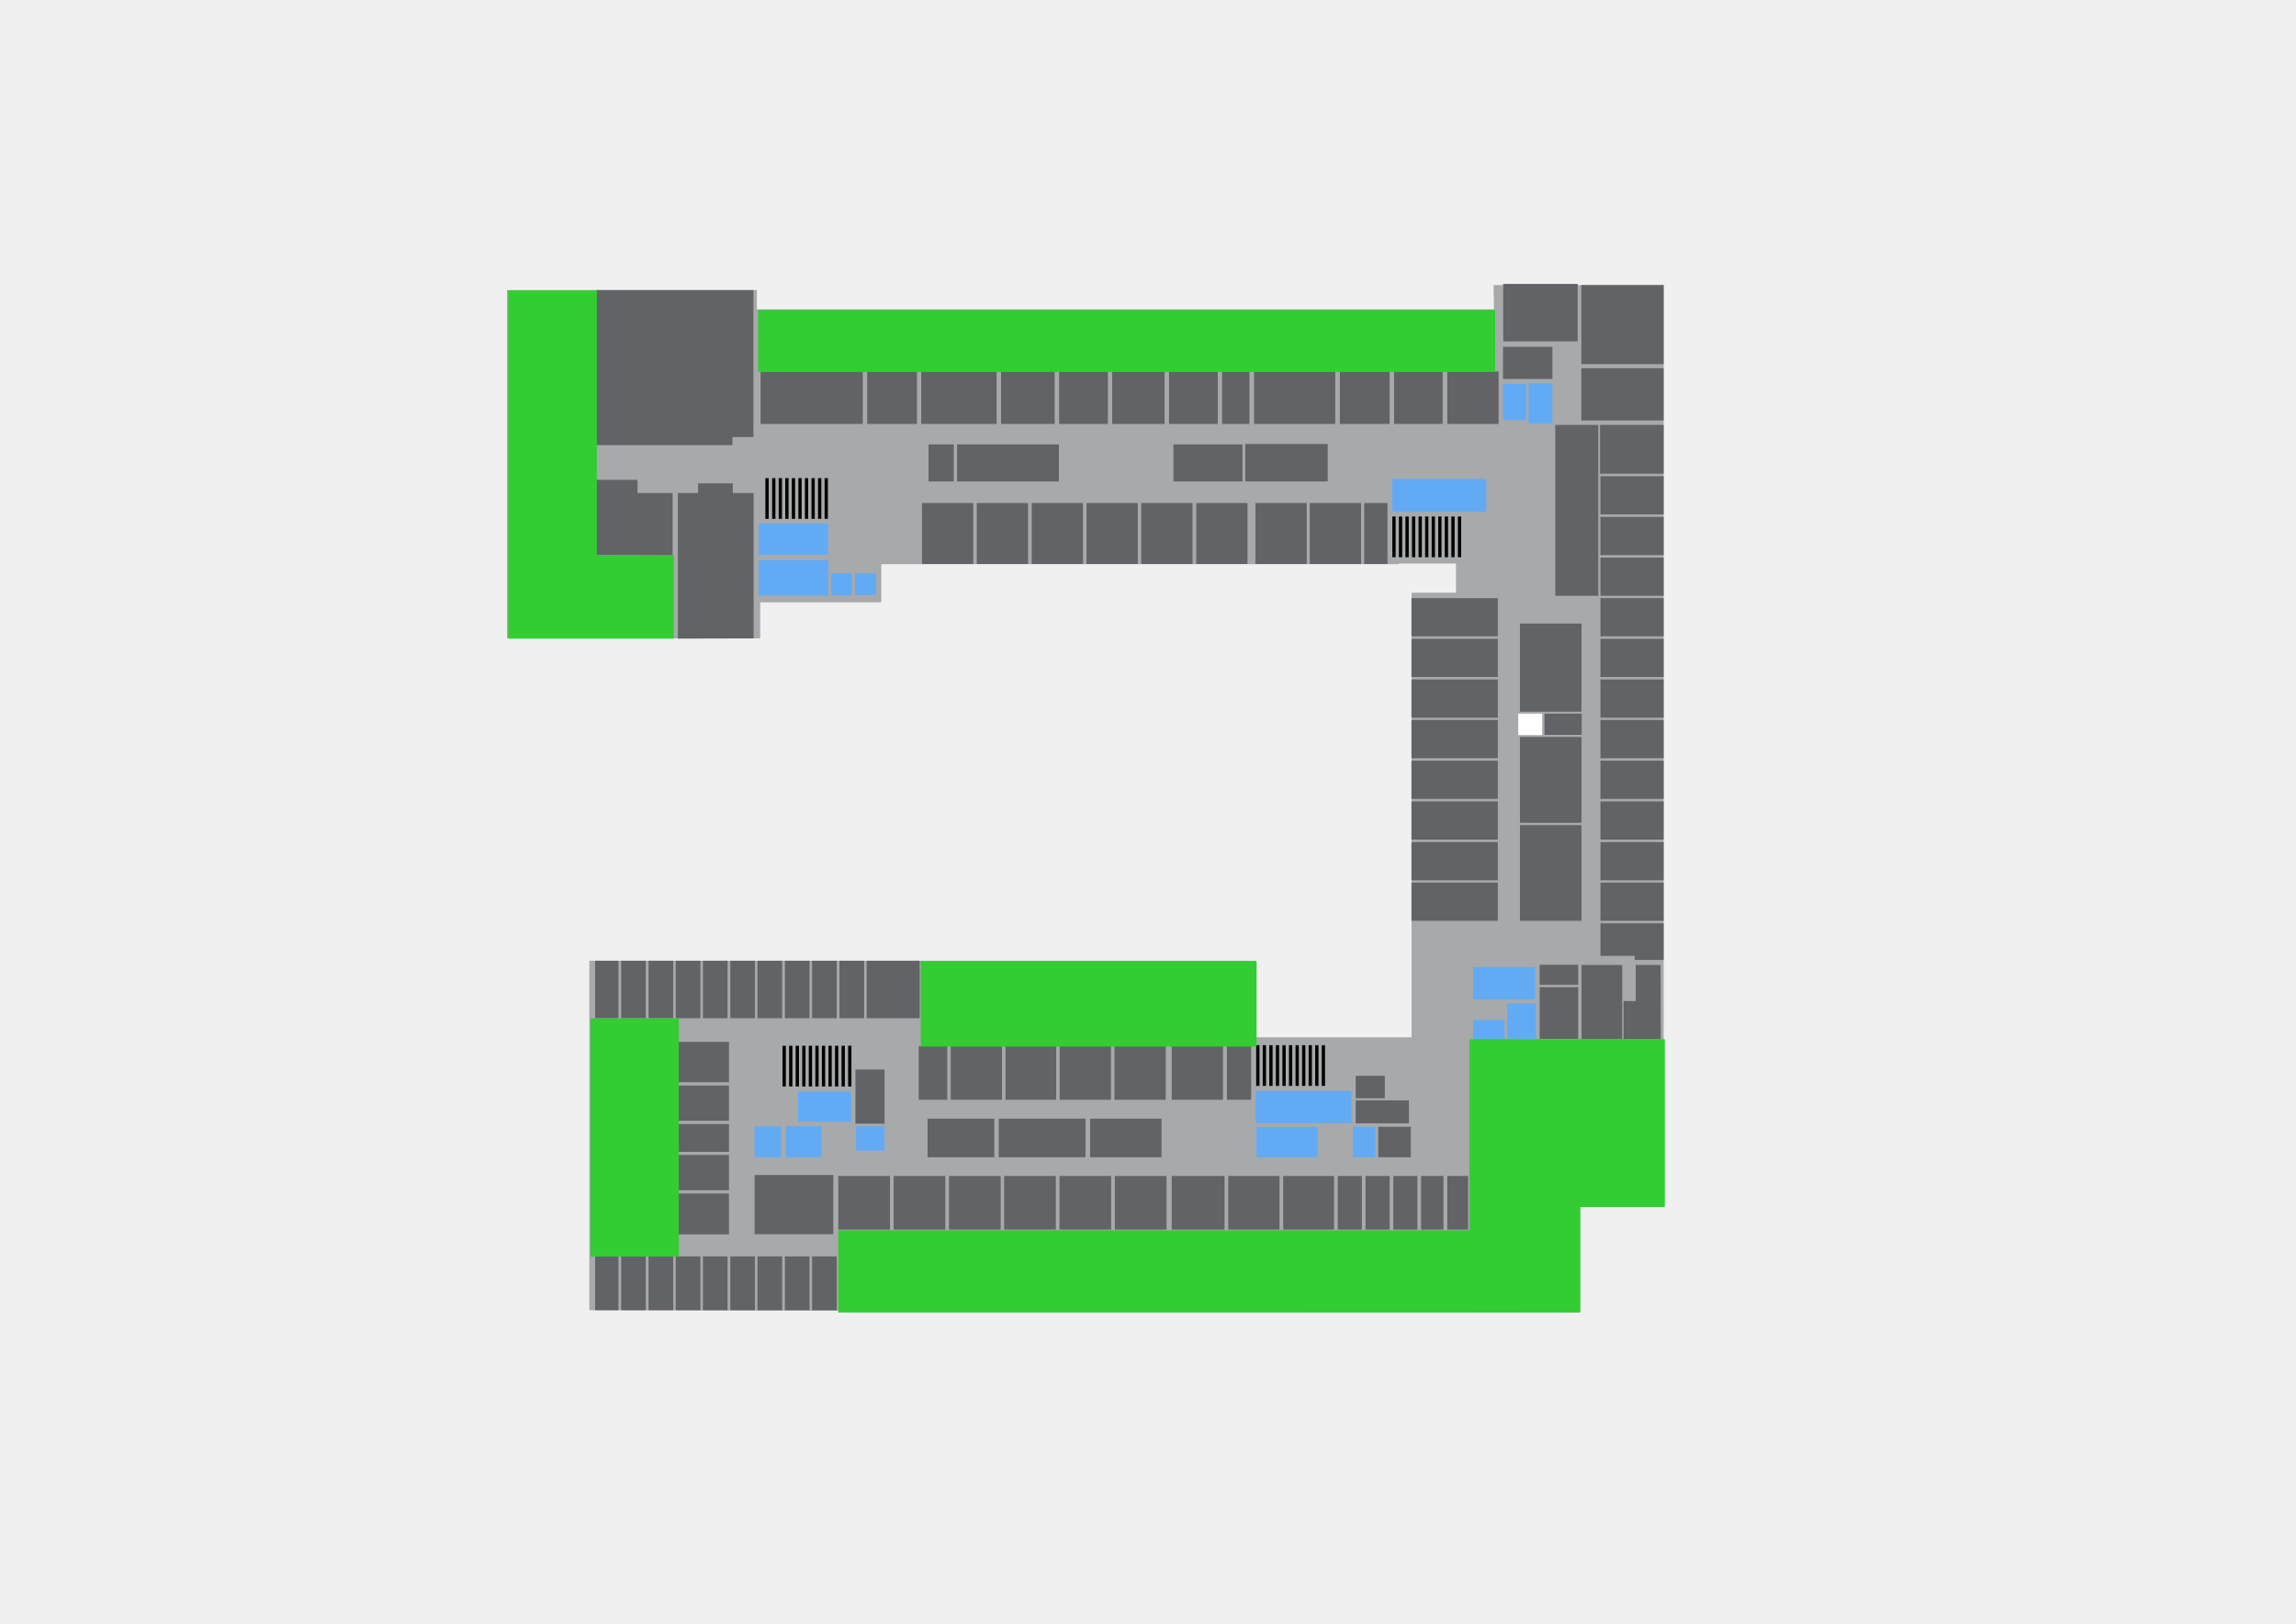
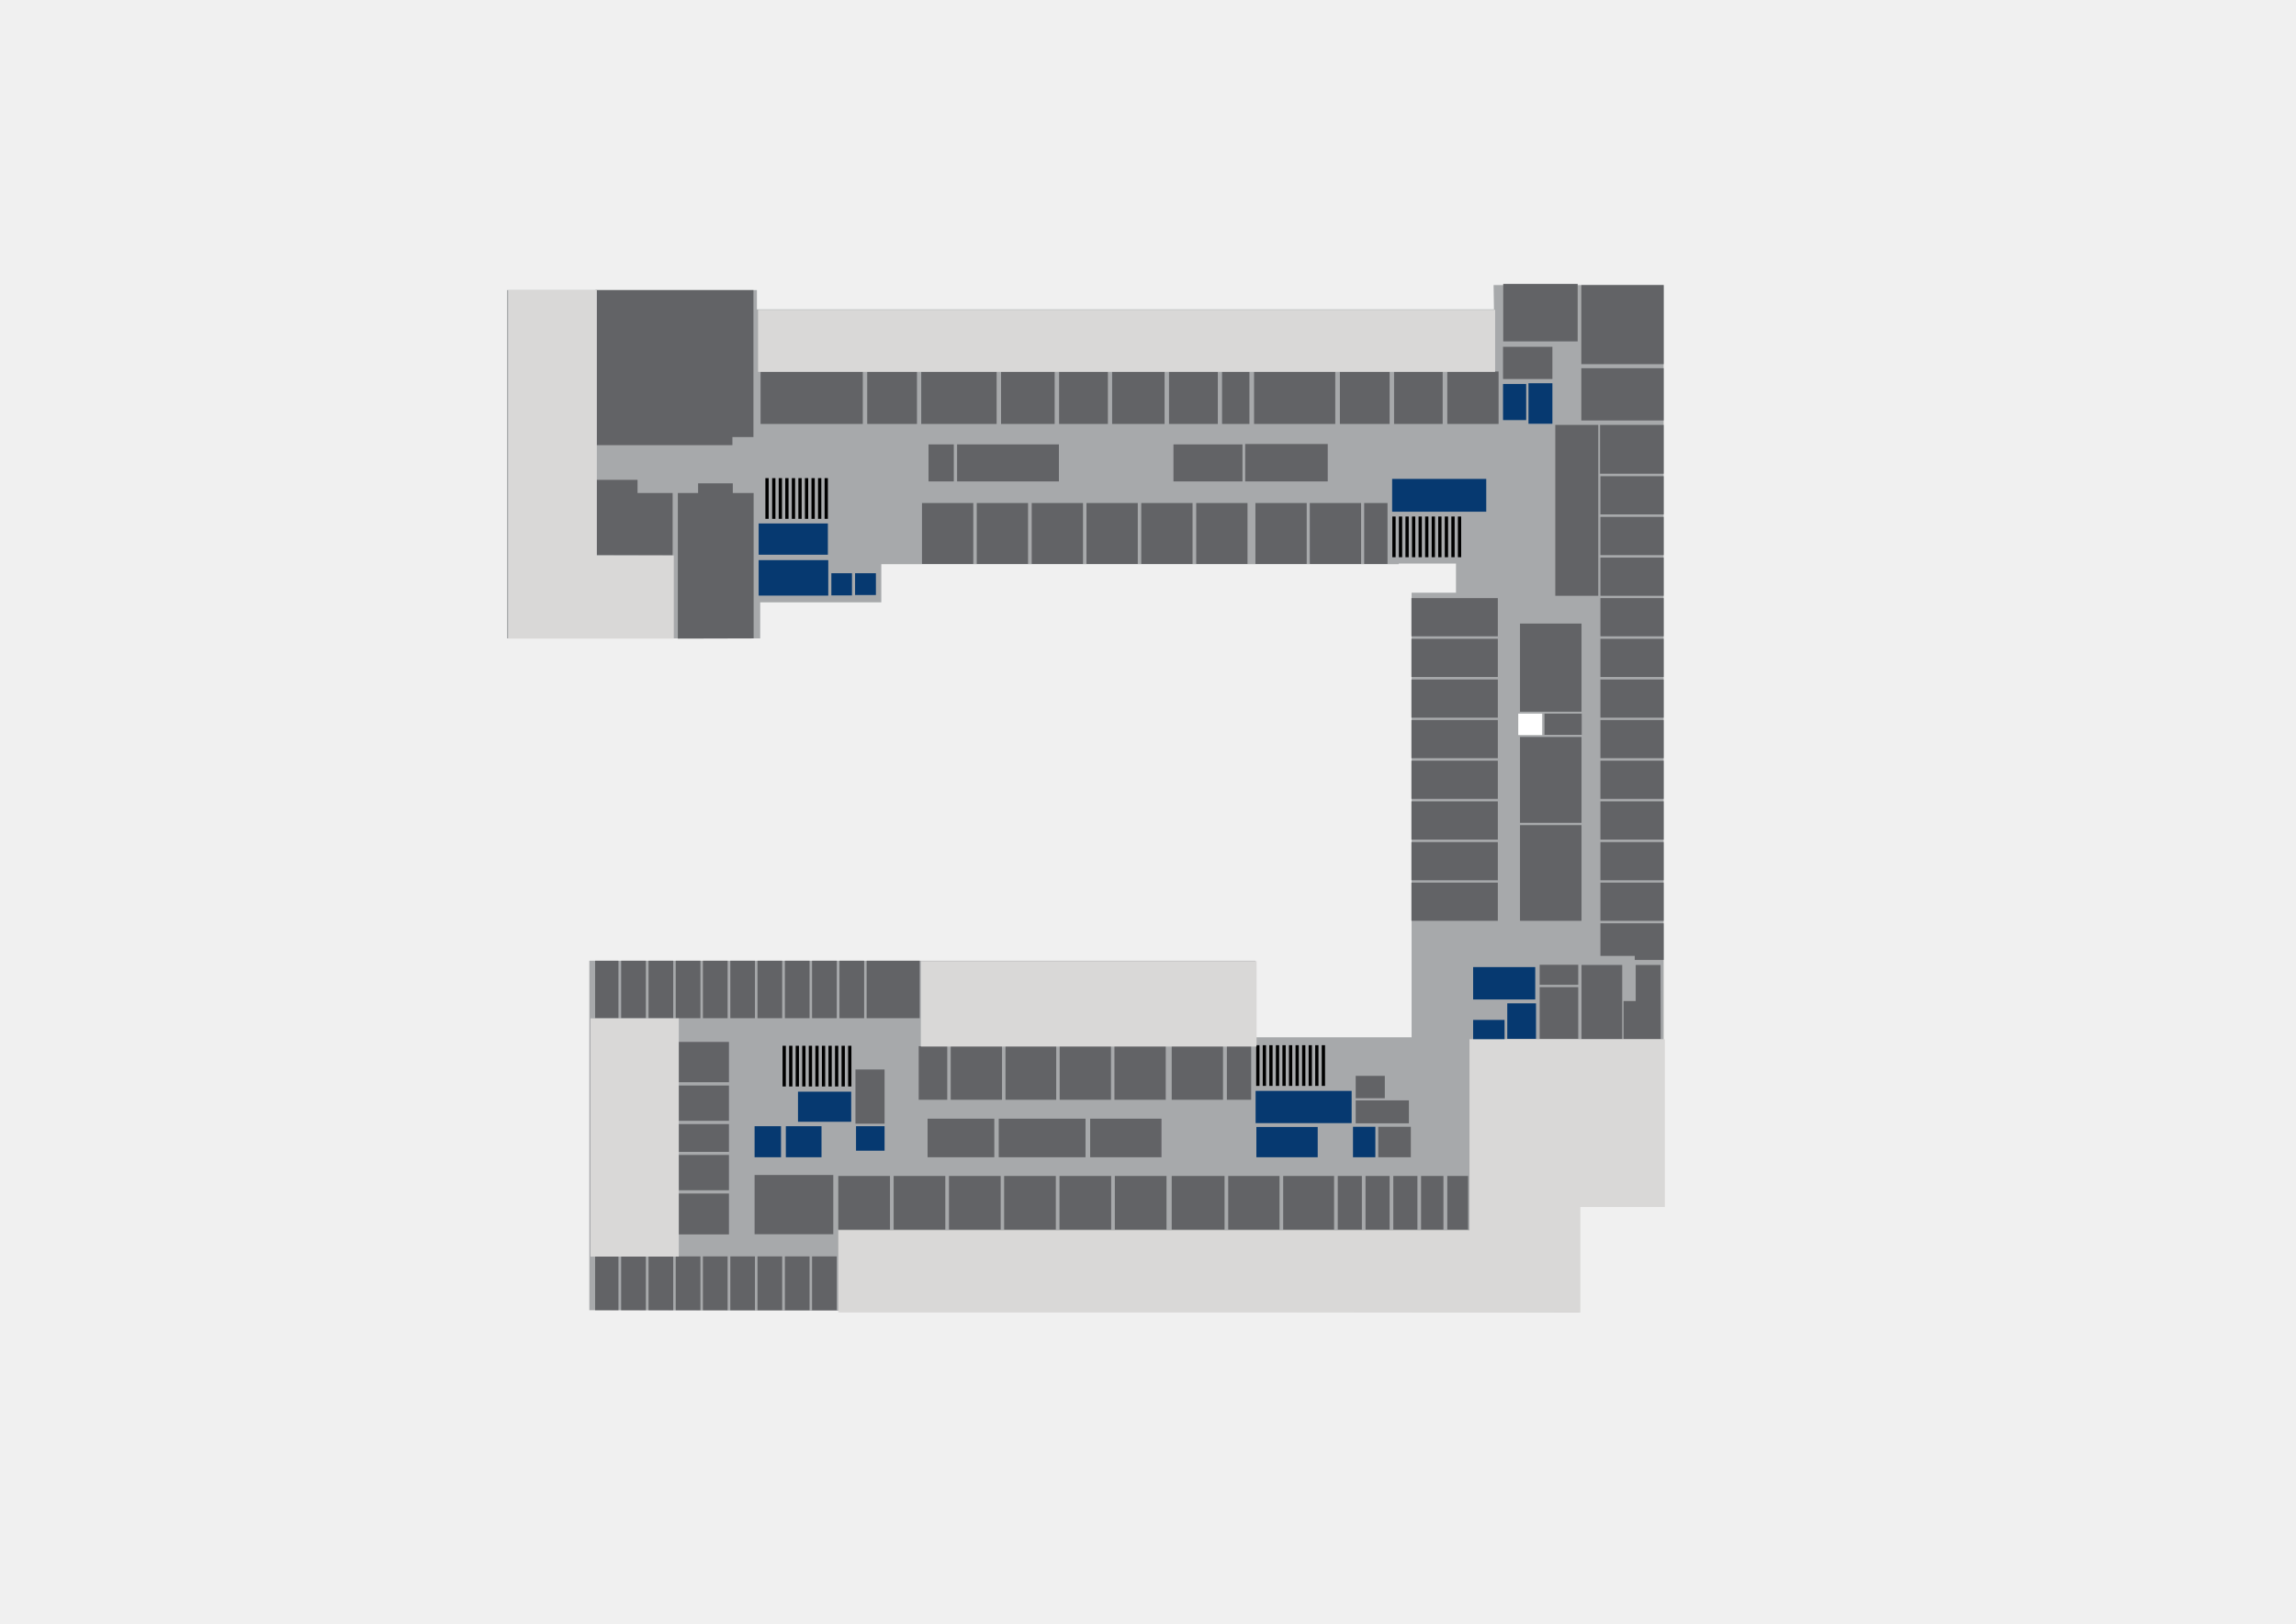
<svg xmlns="http://www.w3.org/2000/svg" version="1.1" id="Layer_2" x="0px" y="0px" viewBox="0 0 1190.6 841.9" style="enable-background:new 0 0 1190.6 841.9;" xml:space="preserve">
  <style type="text/css">
	.st0{fill:none;stroke:#000000;stroke-width:0.48;stroke-linecap:round;stroke-linejoin:round;stroke-miterlimit:10;}
	.st1{fill:#A7A9AB;}
	.st2{fill:#626366;}
- 	.st3{fill:#62ABF4;}
+ 	.st3{fill:#063970;}
	.st4{fill:#FFFFFF;}
- 	.st5{fill:#33CC33;}
+ 	.st5{fill:#D9D8D7;}
	.st6{fill:#BB2E29;}
</style>
  <pattern id="fillPattern" x="10" y="10" width="20" height="20" patternUnits="userSpaceOnUse" patternTransform="rotate(35)">
    <circle cx="10" cy="10" r="10" style="stroke: none; fill: #BB2E29" />
  </pattern>
  <path class="st0" d="M410.8,258.5v10.4" />
  <polygon class="st1" points="862.7,147.8 774.5,147.8 774.7,160.4 392.5,160.4 392.5,150.4 262.9,150.4 262.9,331 394.2,331  394.2,312.3 457,312.3 457,292.5 725.3,292.5 725.3,292.2 755,292.2 755,307.3 732,307.3 732,537.8 651,537.8 651,498.1  305.6,498.1 305.6,679.3 818.9,680.4 818.9,625.7 862.7,625.7 " />
  <g>
    <rect x="732.2" y="267.8" width="1.7" height="21.1" />
    <rect x="728.8" y="267.8" width="1.7" height="21.1" />
    <rect x="725.4" y="267.8" width="1.7" height="21.1" />
    <rect x="722" y="267.8" width="1.7" height="21.1" />
    <rect x="735.6" y="267.8" width="1.7" height="21.1" />
    <rect x="739" y="267.8" width="1.7" height="21.1" />
    <rect x="742.4" y="267.8" width="1.7" height="21.1" />
    <rect x="745.8" y="267.8" width="1.7" height="21.1" />
    <rect x="749.2" y="267.8" width="1.7" height="21.1" />
    <rect x="752.6" y="267.8" width="1.7" height="21.1" />
    <rect x="756" y="267.8" width="1.7" height="21.1" />
  </g>
  <polygon id="_6137_WP02_002" class="st2" points="390.7,150.4 308.8,150.4 308.8,230.8 379.8,230.8 379.8,226.6 390.7,226.6 " />
  <rect x="394.4" y="192.6" class="st2" width="53" height="27.2" />
  <rect x="449.7" y="192.6" class="st2" width="25.8" height="27.2" />
  <rect x="477.7" y="192.6" class="st2" width="39.1" height="27.2" />
  <rect x="519.1" y="192.6" class="st2" width="27.8" height="27.2" />
  <rect x="549.2" y="192.6" class="st2" width="25.3" height="27.2" />
  <rect x="576.7" y="192.6" class="st2" width="27.2" height="27.2" />
  <rect x="606.2" y="192.6" class="st2" width="25.3" height="27.2" />
  <rect x="633.7" y="192.6" class="st2" width="14.2" height="27.2" />
  <rect x="650.3" y="192.6" class="st2" width="42.1" height="27.2" />
  <rect x="694.8" y="192.6" class="st2" width="25.8" height="27.2" />
  <rect x="722.9" y="192.6" class="st2" width="25.2" height="27.2" />
  <rect x="750.5" y="192.6" class="st2" width="26.6" height="27.2" />
  <rect x="779.5" y="147.2" class="st2" width="38.6" height="29.8" />
  <rect x="779.4" y="179.8" class="st2" width="25.6" height="16.7" />
  <rect x="820" y="147.8" class="st2" width="42.7" height="41" />
  <rect x="820" y="190.9" class="st2" width="42.7" height="27.1" />
  <rect x="779.4" y="199.1" class="st3" width="12" height="18.7" />
  <rect x="792.6" y="198.7" class="st3" width="12.4" height="21" />
  <rect x="829.7" y="220.3" class="st2" width="33" height="25.3" />
  <rect x="829.9" y="246.9" class="st2" width="32.8" height="19.8" />
  <rect x="829.9" y="268" class="st2" width="32.8" height="19.8" />
  <rect x="829.9" y="289.1" class="st2" width="32.8" height="19.8" />
  <rect x="829.9" y="310.1" class="st2" width="32.8" height="19.8" />
  <rect x="829.9" y="331.2" class="st2" width="32.8" height="19.8" />
  <rect x="829.9" y="352.3" class="st2" width="32.8" height="19.8" />
  <rect x="829.9" y="373.3" class="st2" width="32.8" height="19.8" />
  <rect x="829.9" y="394.4" class="st2" width="32.8" height="19.8" />
  <rect x="829.9" y="415.5" class="st2" width="32.8" height="19.8" />
  <rect x="829.9" y="436.6" class="st2" width="32.8" height="19.8" />
  <rect x="829.9" y="457.6" class="st2" width="32.8" height="19.8" />
  <rect x="731.9" y="310.1" class="st2" width="44.8" height="19.8" />
  <rect x="731.9" y="331.2" class="st2" width="44.8" height="19.8" />
  <rect x="731.9" y="352.3" class="st2" width="44.8" height="19.8" />
  <rect x="731.9" y="373.3" class="st2" width="44.8" height="19.8" />
  <rect x="731.9" y="394.4" class="st2" width="44.8" height="19.8" />
  <rect x="731.9" y="415.5" class="st2" width="44.8" height="19.8" />
  <rect x="731.9" y="436.6" class="st2" width="44.8" height="19.8" />
  <rect x="731.9" y="457.6" class="st2" width="44.8" height="19.8" />
  <polygon class="st2" points="862.7,478.7 829.9,478.7 829.9,495.6 847.7,495.6 847.7,497.7 862.7,497.7 " />
  <rect x="806.5" y="220.3" class="st2" width="22.3" height="88.6" />
  <rect x="788.2" y="323.3" class="st2" width="31.9" height="45.7" />
  <rect x="800.9" y="370" class="st2" width="19.3" height="11" />
  <rect x="788.2" y="382.1" class="st2" width="31.9" height="44.5" />
  <rect x="788.2" y="427.8" class="st2" width="31.9" height="49.6" />
  <rect x="763.9" y="501.4" class="st3" width="32.2" height="16.8" />
  <rect x="781.6" y="520.2" class="st3" width="14.9" height="18.4" />
  <rect x="763.9" y="528.8" class="st3" width="16.3" height="10.4" />
  <rect x="798.4" y="500.2" class="st2" width="20" height="10.4" />
  <rect x="798.4" y="511.8" class="st2" width="20" height="26.8" />
  <rect x="820.1" y="500.3" class="st2" width="21.1" height="38.5" />
  <polygon class="st2" points="861.1,500.3 848.2,500.3 848.2,519 841.9,519 841.9,538.8 861.2,538.8 " />
  <rect x="721.9" y="248.3" class="st3" width="48.8" height="17" />
  <rect x="608.5" y="230.4" class="st2" width="35.8" height="19.2" />
  <rect x="496.3" y="230.4" class="st2" width="52.8" height="19.2" />
  <rect x="481.5" y="230.4" class="st2" width="13.1" height="19.2" />
  <rect x="645.7" y="230.2" class="st2" width="42.8" height="19.4" />
  <rect x="707.4" y="260.8" class="st2" width="12.1" height="31.6" />
  <rect x="679.2" y="260.8" class="st2" width="26.6" height="31.6" />
  <rect x="651" y="260.8" class="st2" width="26.6" height="31.6" />
  <rect x="620.3" y="260.8" class="st2" width="26.6" height="31.6" />
  <rect x="591.8" y="260.8" class="st2" width="26.6" height="31.6" />
  <rect x="563.4" y="260.8" class="st2" width="26.6" height="31.6" />
  <rect x="535" y="260.8" class="st2" width="26.6" height="31.6" />
  <rect x="506.5" y="260.8" class="st2" width="26.6" height="31.6" />
  <rect x="478.1" y="260.8" class="st2" width="26.6" height="31.6" />
  <polygon class="st2" points="330.6,255.6 330.6,248.8 308.9,248.8 308.9,287.8 348.8,287.9 348.8,255.6 " />
  <polygon id="_6137_WP02_004" class="st2" points="380,255.6 380,250.6 362,250.6 362,255.6 351.5,255.6 351.5,331.1 390.8,331 390.8,255.6 " />
  <g>
    <rect x="407.2" y="247.9" width="1.7" height="21.1" />
    <rect x="403.8" y="247.9" width="1.7" height="21.1" />
    <rect x="400.4" y="247.9" width="1.7" height="21.1" />
    <rect x="396.9" y="247.9" width="1.7" height="21.1" />
    <rect x="410.6" y="247.9" width="1.7" height="21.1" />
    <rect x="414" y="247.9" width="1.7" height="21.1" />
    <rect x="417.4" y="247.9" width="1.7" height="21.1" />
    <rect x="420.8" y="247.9" width="1.7" height="21.1" />
    <rect x="424.2" y="247.9" width="1.7" height="21.1" />
    <rect x="427.6" y="247.9" width="1.7" height="21.1" />
  </g>
  <rect x="393.4" y="271.4" class="st3" width="35.9" height="16.2" />
  <rect x="393.4" y="290.4" class="st3" width="36.1" height="18.4" />
  <rect x="431.1" y="297.2" class="st3" width="10.7" height="11.5" />
  <rect x="443.4" y="297.2" class="st3" width="10.8" height="11.3" />
  <g>
    <rect x="661.6" y="541.9" width="1.7" height="21.1" />
    <rect x="658.2" y="541.9" width="1.7" height="21.1" />
    <rect x="654.8" y="541.9" width="1.7" height="21.1" />
    <rect x="651.4" y="541.9" width="1.7" height="21.1" />
    <rect x="665" y="541.9" width="1.7" height="21.1" />
    <rect x="668.4" y="541.9" width="1.7" height="21.1" />
    <rect x="671.8" y="541.9" width="1.7" height="21.1" />
    <rect x="675.2" y="541.9" width="1.7" height="21.1" />
    <rect x="678.6" y="541.9" width="1.7" height="21.1" />
    <rect x="682" y="541.9" width="1.7" height="21.1" />
    <rect x="685.4" y="541.9" width="1.7" height="21.1" />
  </g>
  <rect x="651.1" y="565.6" class="st3" width="49.8" height="16.7" />
  <rect x="651.5" y="584.3" class="st3" width="31.8" height="15.7" />
  <rect x="701.6" y="584.2" class="st3" width="11.6" height="15.8" />
  <rect x="714.7" y="584.2" class="st2" width="16.9" height="15.8" />
  <rect x="703" y="570.5" class="st2" width="27.6" height="11.9" />
  <rect x="703" y="557.8" class="st2" width="15.1" height="11.6" />
  <rect x="750.5" y="609.7" class="st2" width="10.8" height="27.8" />
  <rect x="736.9" y="609.7" class="st2" width="11.6" height="27.8" />
  <rect x="722.5" y="609.7" class="st2" width="12.5" height="27.8" />
  <rect x="708.1" y="609.7" class="st2" width="12.5" height="27.8" />
  <rect x="693.7" y="609.7" class="st2" width="12.5" height="27.8" />
  <rect x="665.4" y="609.7" class="st2" width="26.4" height="27.8" />
  <rect x="636.9" y="609.7" class="st2" width="26.6" height="27.8" />
  <rect x="607.6" y="609.7" class="st2" width="27.4" height="27.8" />
  <rect x="578.1" y="609.7" class="st2" width="26.8" height="27.8" />
  <rect x="549.4" y="609.7" class="st2" width="26.8" height="27.8" />
  <rect x="520.7" y="609.7" class="st2" width="26.8" height="27.8" />
  <rect x="492.1" y="609.7" class="st2" width="26.8" height="27.8" />
  <rect x="463.4" y="609.7" class="st2" width="26.8" height="27.8" />
  <rect x="434.7" y="609.7" class="st2" width="26.8" height="27.8" />
  <rect x="476.4" y="542.4" class="st2" width="14.8" height="27.8" />
  <rect x="493" y="542.4" class="st2" width="26.6" height="27.8" />
  <rect x="521.4" y="542.4" class="st2" width="26.3" height="27.8" />
  <rect x="549.5" y="542.4" class="st2" width="26.6" height="27.8" />
  <rect x="577.9" y="542.4" class="st2" width="26.6" height="27.8" />
  <rect x="607.6" y="542.4" class="st2" width="26.6" height="27.8" />
  <rect x="636.2" y="542.4" class="st2" width="12.6" height="27.8" />
  <rect x="481" y="580" class="st2" width="34.6" height="20" />
  <rect x="517.9" y="580" class="st2" width="45" height="20" />
  <rect x="565.3" y="580" class="st2" width="37" height="20" />
  <g>
    <rect x="416" y="542.2" width="1.7" height="21.1" />
    <rect x="412.6" y="542.2" width="1.7" height="21.1" />
    <rect x="409.2" y="542.2" width="1.7" height="21.1" />
    <rect x="405.8" y="542.2" width="1.7" height="21.1" />
    <rect x="419.4" y="542.2" width="1.7" height="21.1" />
    <rect x="422.8" y="542.2" width="1.7" height="21.1" />
    <rect x="426.2" y="542.2" width="1.7" height="21.1" />
    <rect x="429.6" y="542.2" width="1.7" height="21.1" />
    <rect x="433" y="542.2" width="1.7" height="21.1" />
    <rect x="436.4" y="542.2" width="1.7" height="21.1" />
    <rect x="439.8" y="542.2" width="1.7" height="21.1" />
  </g>
  <rect x="413.8" y="566" class="st3" width="27.6" height="15.6" />
  <rect x="443.9" y="583.9" class="st3" width="14.8" height="12.7" />
  <rect x="407.5" y="583.9" class="st3" width="18.5" height="16.1" />
  <rect x="391.3" y="583.9" class="st3" width="13.7" height="16.1" />
  <rect x="443.6" y="554.5" class="st2" width="15.1" height="28.1" />
  <rect x="391.3" y="609.2" class="st2" width="40.8" height="30.7" />
  <rect x="308.6" y="651.4" class="st2" width="12.1" height="27.9" />
  <rect x="322.1" y="651.4" class="st2" width="12.8" height="27.9" />
  <rect x="336.3" y="651.4" class="st2" width="12.8" height="27.9" />
  <rect x="350.4" y="651.4" class="st2" width="12.8" height="27.9" />
  <rect x="364.5" y="651.4" class="st2" width="12.8" height="27.9" />
  <rect x="378.7" y="651.4" class="st2" width="12.8" height="27.9" />
  <rect x="392.8" y="651.4" class="st2" width="12.8" height="27.9" />
  <rect x="407" y="651.4" class="st2" width="12.8" height="27.9" />
  <rect x="421.1" y="651.4" class="st2" width="12.8" height="27.9" />
  <rect x="308.6" y="498.1" class="st2" width="12.1" height="29.8" />
  <rect x="322.1" y="498.1" class="st2" width="12.8" height="29.8" />
  <rect x="336.3" y="498.1" class="st2" width="12.8" height="29.8" />
  <rect x="350.4" y="498.1" class="st2" width="12.8" height="29.8" />
  <rect x="364.5" y="498.1" class="st2" width="12.8" height="29.8" />
  <rect x="378.7" y="498.1" class="st2" width="12.8" height="29.8" />
  <rect x="392.8" y="498.1" class="st2" width="12.8" height="29.8" />
  <rect x="407" y="498.1" class="st2" width="12.8" height="29.8" />
  <rect x="421.1" y="498.1" class="st2" width="12.8" height="29.8" />
  <rect x="435.3" y="498.1" class="st2" width="12.8" height="29.8" />
  <rect x="449.4" y="498.1" class="st2" width="27.5" height="29.8" />
  <rect x="351.4" y="540.2" class="st2" width="26.6" height="20.9" />
  <rect x="351.4" y="562.8" class="st2" width="26.6" height="18.3" />
  <rect x="351.4" y="582.8" class="st2" width="26.6" height="14.4" />
  <rect x="351.4" y="598.8" class="st2" width="26.6" height="18.3" />
  <rect x="351.4" y="618.8" class="st2" width="26.6" height="21.2" />
  <rect x="787.3" y="370" class="st4" width="12.4" height="11.1" />
  <g id="Livello_2_1_">
    <g id="Livello_2-2">
      <polygon class="st5" points="309.5,288 309.5,150.5 263.5,150.5 263.5,331.1 303.5,331.1 309.5,331.1 349.4,331.1 349.4,288   " />
      <rect x="393.1" y="160.6" class="st5" width="382.2" height="32.2" />
      <polygon class="st5" points="863.3,538.8 762,538.8 762,592.1 762,625.8 762,637.9 434.7,637.9 434.7,680.5 762,680.5    794.4,680.5 819.5,680.5 819.5,625.8 863.3,625.8   " />
      <rect x="477.5" y="498.3" class="st5" width="174.1" height="44.3" />
      <rect x="306.2" y="528" class="st5" width="45.8" height="123.5" />
    </g>
  </g>
</svg>
